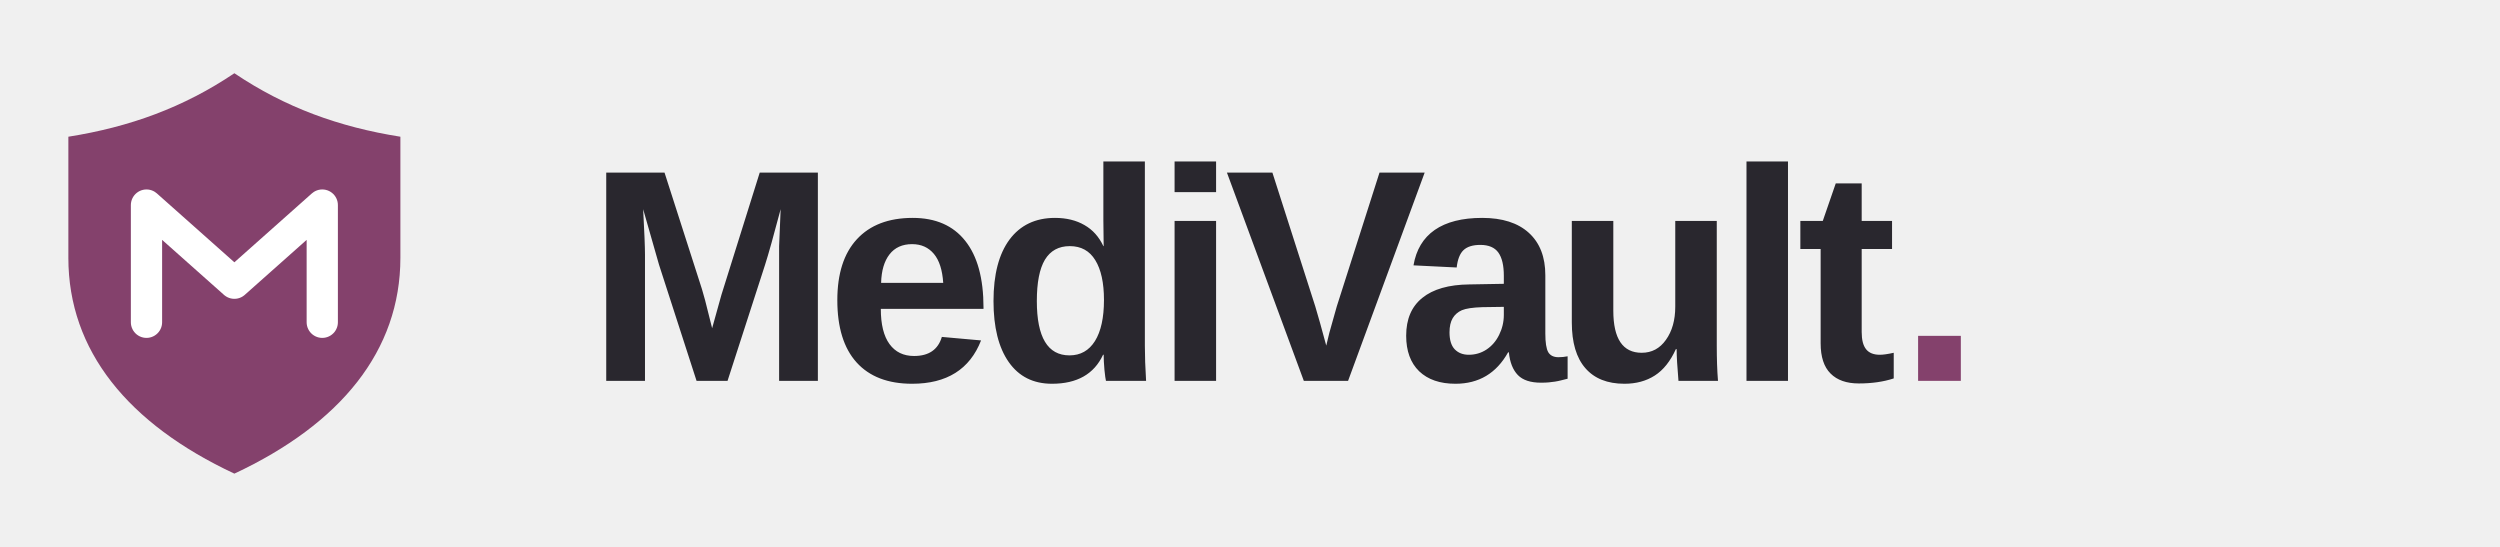
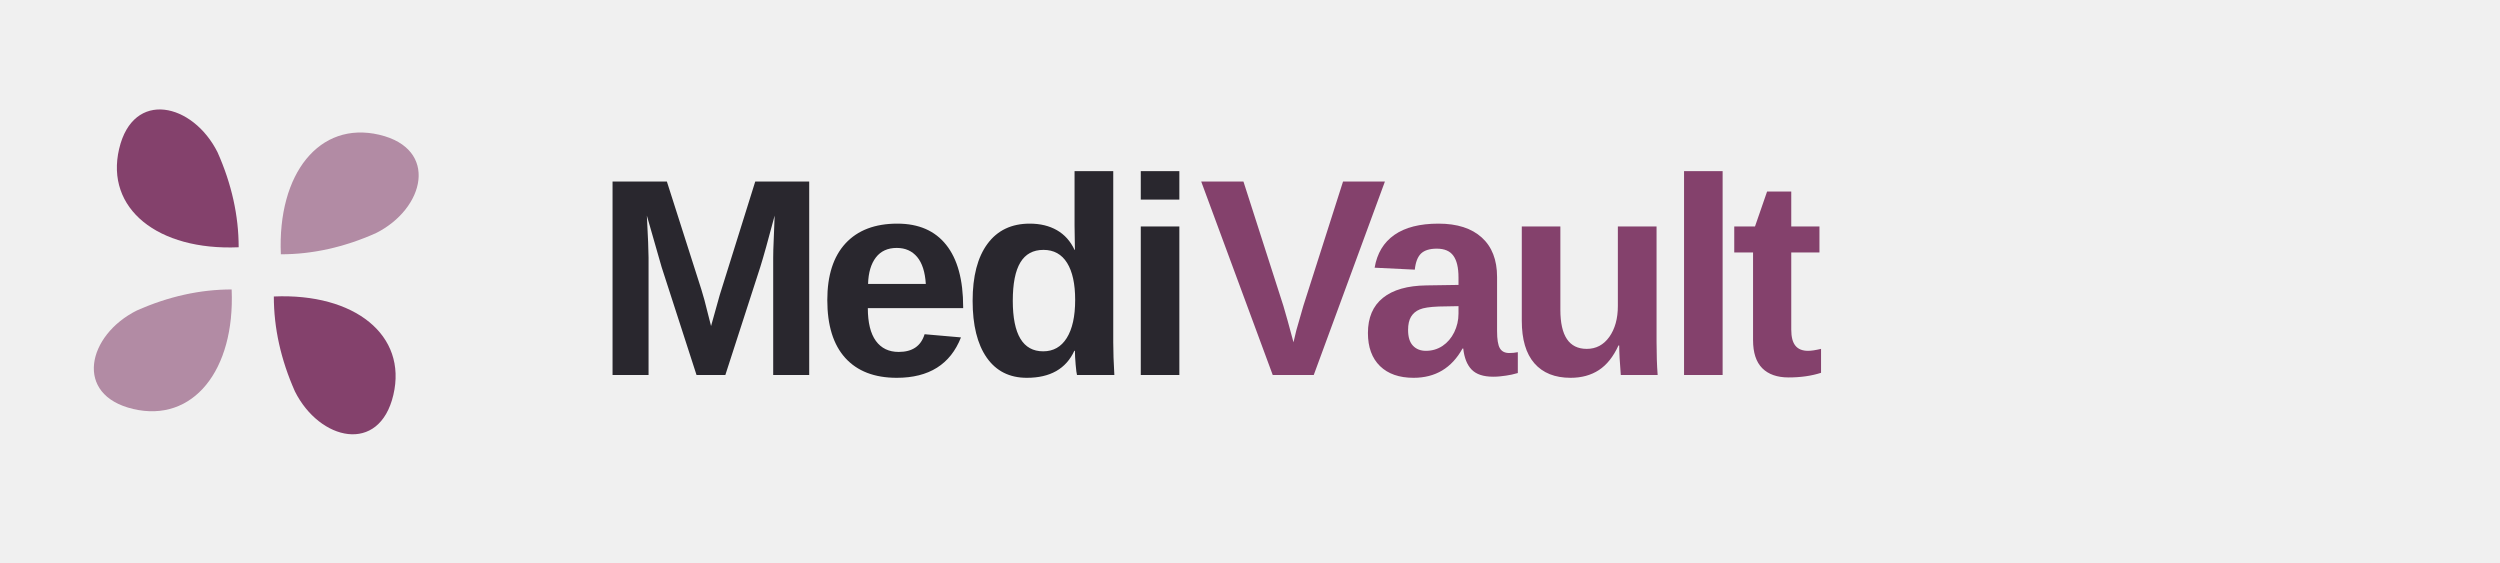
- <svg xmlns="http://www.w3.org/2000/svg" viewBox="0 0 256 56" fill="none" role="img" aria-labelledby="title">
-   <g transform="translate(0 4)">
-     <path d="M24 3.5c5.2 3.5 10.7 5.5 17 6.5v12.4c0 9.5-6.1 17-17 22.1C13.1 39.4 7 31.9 7 22.4V10c6.3-1 11.8-3 17-6.5Z" fill="#84416c" />
-     <path d="M15 29V17l9 8 9-8v12" stroke="#fff" stroke-width="3.2" stroke-linecap="round" stroke-linejoin="round" />
+ <svg xmlns="http://www.w3.org/2000/svg" viewBox="0 0 320 72" role="img" aria-label="MediVault">
+   <g transform="translate(4 6) scale(.9)" color="#84416c">
+     <path d="M29.5 28.5C18 29 10.5 23 12.5 14.5C14.5 6 23 8 26.5 15C28.5 19.5 29.5 24 29.5 28.5Z" transform="rotate(0 32 32)" fill="currentColor" />
+     <path d="M29.5 28.5C18 29 10.5 23 12.5 14.5C14.5 6 23 8 26.5 15C28.5 19.5 29.5 24 29.5 28.5Z" transform="rotate(90 32 32)" fill="currentColor" opacity=".58" />
+     <path d="M29.5 28.5C18 29 10.5 23 12.5 14.5C14.5 6 23 8 26.5 15C28.5 19.5 29.5 24 29.5 28.5Z" transform="rotate(180 32 32)" fill="currentColor" />
+     <path d="M29.5 28.5C18 29 10.5 23 12.5 14.5C14.5 6 23 8 26.5 15C28.5 19.5 29.5 24 29.5 28.5Z" transform="rotate(270 32 32)" fill="currentColor" opacity=".58" />
  </g>
-   <text x="60" y="39" fill="#29272e" font-family="'Plus Jakarta Sans',Arial,sans-serif" font-size="31" font-weight="700" letter-spacing="-1.3">MediVault<tspan fill="#84416c">.</tspan>
+   <text x="76" y="48" font-family="Arial,sans-serif" font-size="36" font-weight="600" letter-spacing="-1.5" fill="#29272e">Medi<tspan fill="#84416c">Vault</tspan>
  </text>
</svg>
